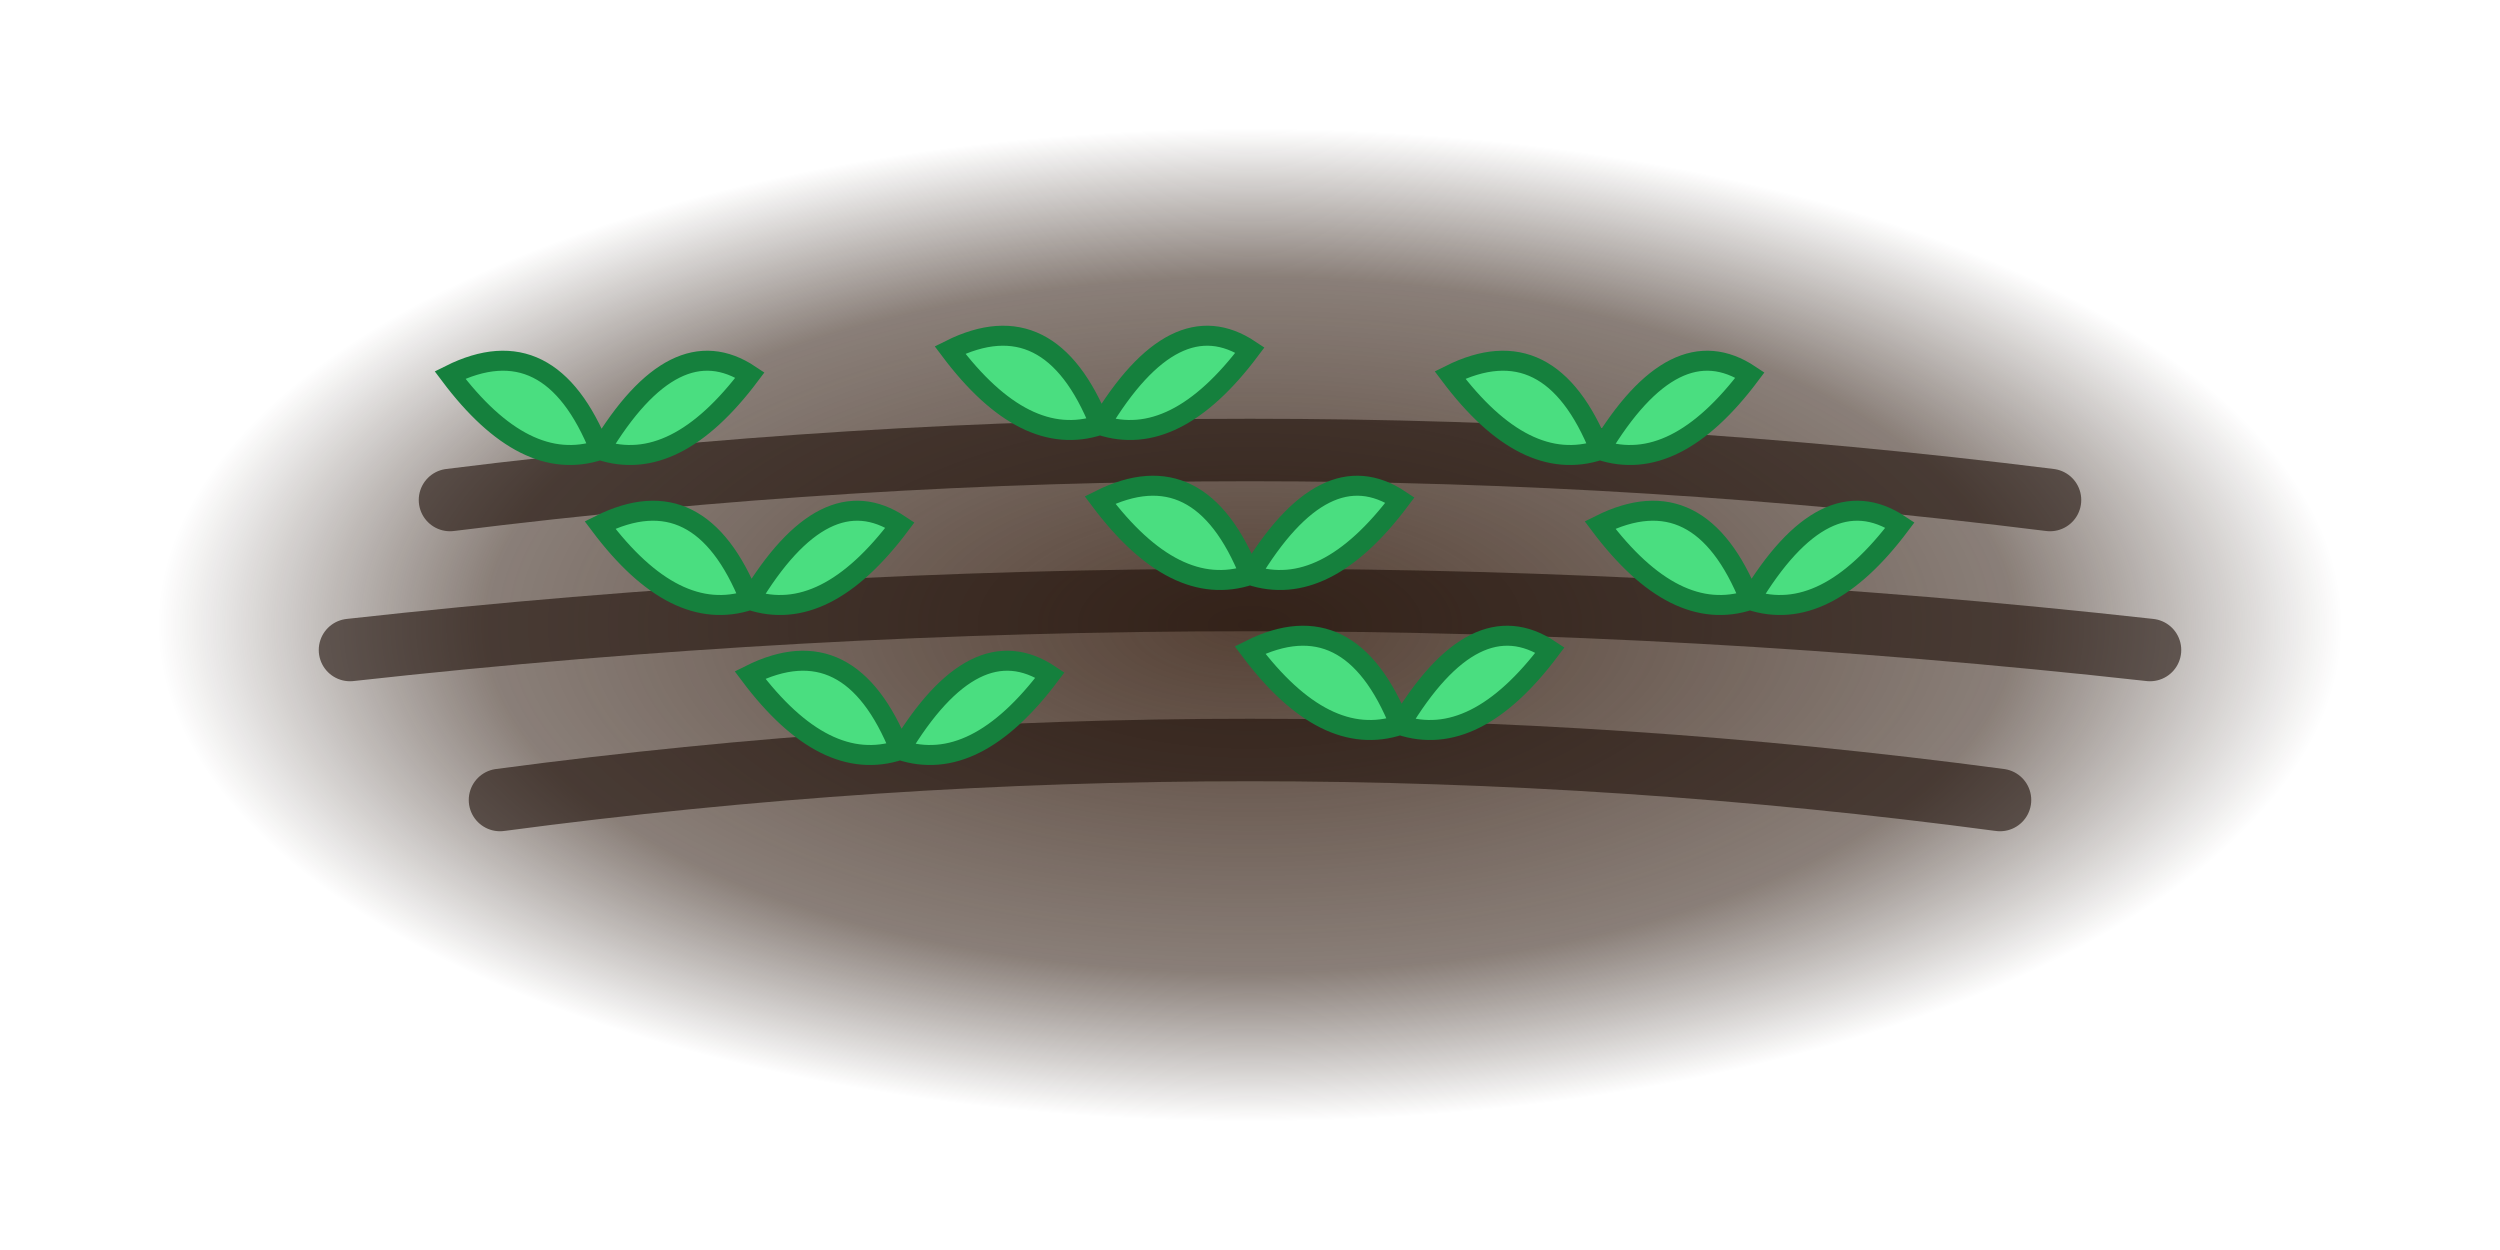
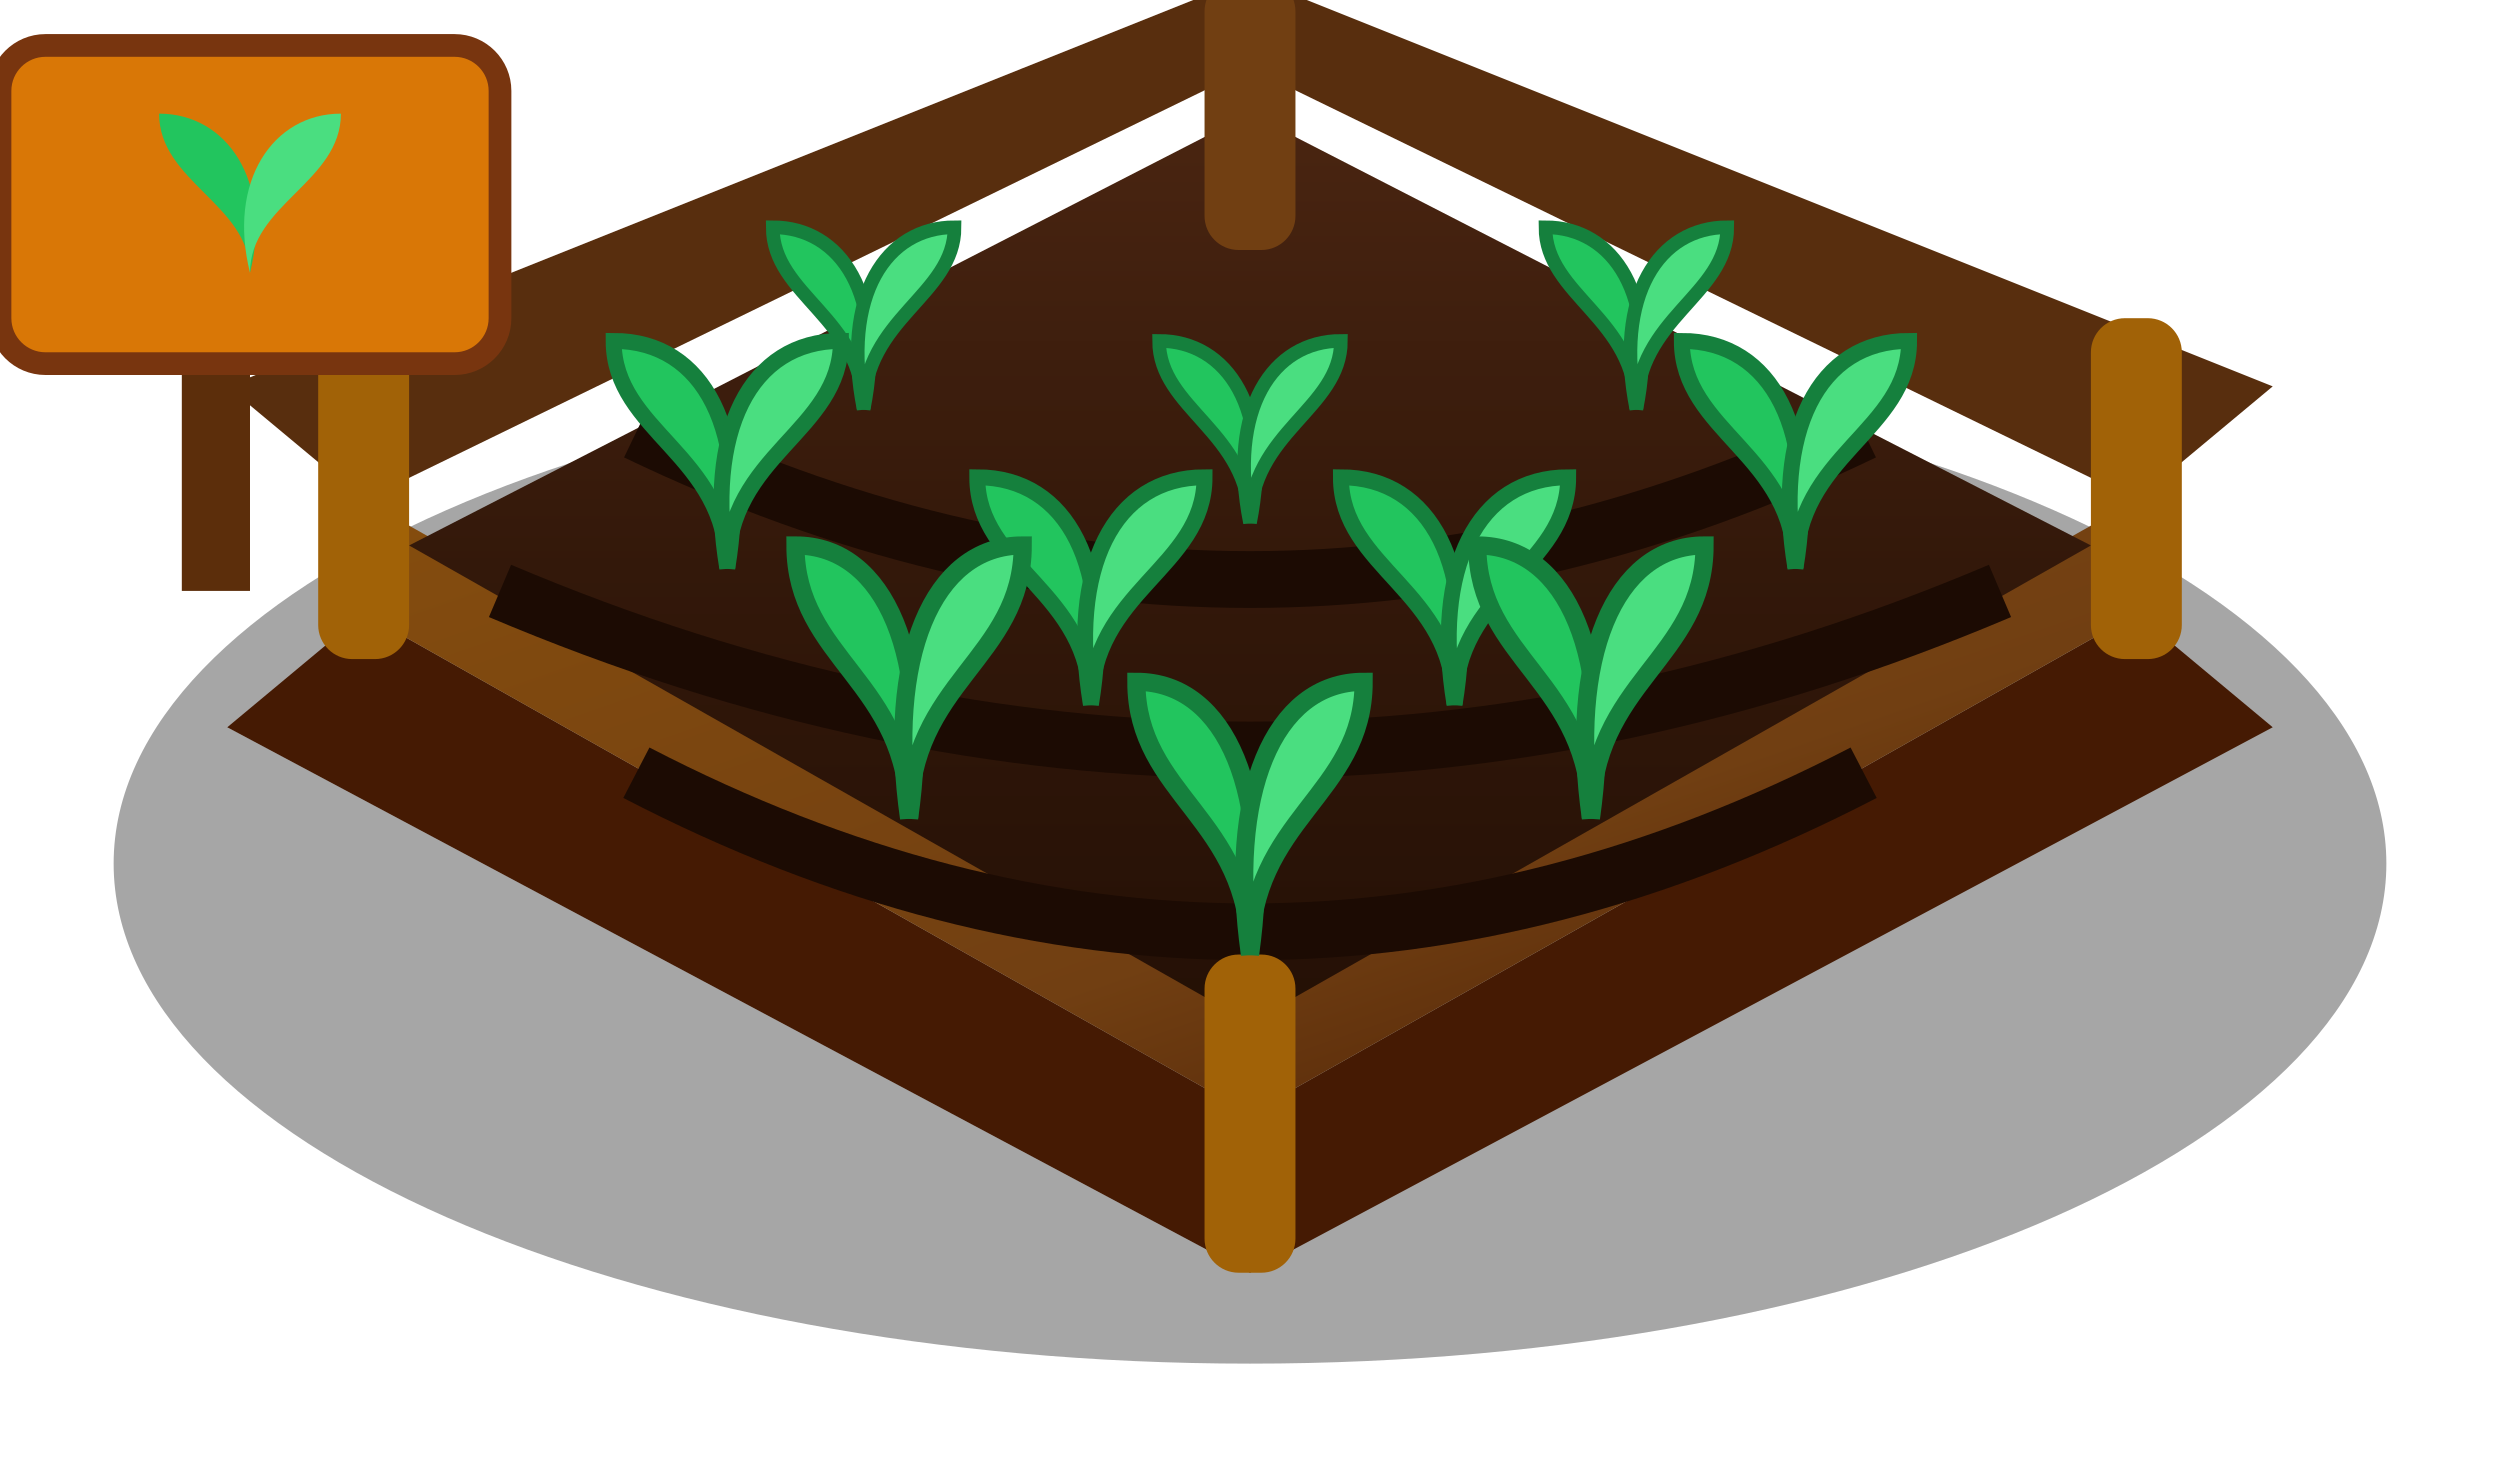
- <svg xmlns="http://www.w3.org/2000/svg" viewBox="0 0 100 50" width="100" height="50">
+ <svg xmlns="http://www.w3.org/2000/svg" viewBox="0 0 110 65" width="110" height="65">
  <defs>
-     <radialGradient id="terraOrganicaB" cx="50%" cy="50%" r="50%">
-       <stop offset="0%" stop-color="#382012" stop-opacity="0.85" />
-       <stop offset="70%" stop-color="#2a160a" stop-opacity="0.55" />
-       <stop offset="100%" stop-color="#1c0e06" stop-opacity="0" />
-     </radialGradient>
+     <linearGradient id="terraRicaB" x1="0%" y1="0%" x2="0%" y2="100%">
+       <stop offset="0%" stop-color="#4a2511" />
+       <stop offset="50%" stop-color="#33180a" />
+       <stop offset="100%" stop-color="#241005" />
+     </linearGradient>
+     <linearGradient id="toraMadeiraB" x1="0%" y1="0%" x2="100%" y2="100%">
+       <stop offset="0%" stop-color="#854d0e" />
+       <stop offset="60%" stop-color="#713f12" />
+       <stop offset="100%" stop-color="#451a03" />
+     </linearGradient>
  </defs>
-   <ellipse cx="50" cy="25" rx="44" ry="20" fill="url(#terraOrganicaB)" />
-   <path d="M18,20 Q50,16 82,20" stroke="#1c0e06" stroke-width="2.5" stroke-linecap="round" fill="none" opacity="0.6" />
-   <path d="M14,26 Q50,22 86,26" stroke="#1c0e06" stroke-width="2.5" stroke-linecap="round" fill="none" opacity="0.6" />
-   <path d="M20,32 Q50,28 80,32" stroke="#1c0e06" stroke-width="2.5" stroke-linecap="round" fill="none" opacity="0.6" />
-   <g fill="#4ade80" stroke="#15803d" stroke-width="0.8">
-     <path d="M24,18 Q22,13 18,15 Q21,19 24,18 Q27,13 30,15 Q27,19 24,18 Z" />
-     <path d="M44,17 Q42,12 38,14 Q41,18 44,17 Q47,12 50,14 Q47,18 44,17 Z" />
-     <path d="M64,18 Q62,13 58,15 Q61,19 64,18 Q67,13 70,15 Q67,19 64,18 Z" />
-     <path d="M30,24 Q28,19 24,21 Q27,25 30,24 Q33,19 36,21 Q33,25 30,24 Z" />
-     <path d="M50,23 Q48,18 44,20 Q47,24 50,23 Q53,18 56,20 Q53,24 50,23 Z" />
-     <path d="M70,24 Q68,19 64,21 Q67,25 70,24 Q73,19 76,21 Q73,25 70,24 Z" />
-     <path d="M36,30 Q34,25 30,27 Q33,31 36,30 Q39,25 42,27 Q39,31 36,30 Z" />
-     <path d="M56,29 Q54,24 50,26 Q53,30 56,29 Q59,24 62,26 Q59,30 56,29 Z" />
+   <ellipse cx="55" cy="38" rx="50" ry="22" fill="#000000" opacity="0.35" />
+   <polygon points="10,32 55,56 100,32 94,27 55,49 16,27" fill="#451a03" />
+   <polygon points="16,27 55,49 94,27 94,22 55,44 16,22" fill="url(#toraMadeiraB)" />
+   <polygon points="16,22 55,3 94,22 100,17 55,-1 10,17" fill="#582e0e" />
+   <polygon points="18,24 55,45 92,24 55,5" fill="url(#terraRicaB)" />
+   <path d="M28,19 Q55,32 82,19" stroke="#1c0b03" stroke-width="2.5" fill="none" />
+   <path d="M22,26 Q55,40 88,26" stroke="#1c0b03" stroke-width="2.5" fill="none" />
+   <path d="M28,34 Q55,48 82,34" stroke="#1c0b03" stroke-width="2.5" fill="none" />
+   <rect x="14" y="14" width="4" height="15" rx="1.5" fill="#a16207" />
+   <rect x="92" y="14" width="4" height="15" rx="1.5" fill="#a16207" />
+   <rect x="53" y="-1" width="4" height="12" rx="1.5" fill="#713f12" />
+   <rect x="53" y="42" width="4" height="14" rx="1.5" fill="#a16207" />
+   <g fill="#22c55e" stroke="#15803d" stroke-width="0.6">
+     <path d="M38,18 C38,14 34,13 34,10 C37,10 39,13 38,18 Z" />
+     <path d="M38,18 C38,14 42,13 42,10 C39,10 37,13 38,18 Z" fill="#4ade80" />
+     <path d="M55,23 C55,19 51,18 51,15 C54,15 56,18 55,23 Z" />
+     <path d="M55,23 C55,19 59,18 59,15 C56,15 54,18 55,23 Z" fill="#4ade80" />
+     <path d="M72,18 C72,14 68,13 68,10 C71,10 73,13 72,18 Z" />
+     <path d="M72,18 C72,14 76,13 76,10 C73,10 71,13 72,18 Z" fill="#4ade80" />
  </g>
+   <g fill="#22c55e" stroke="#15803d" stroke-width="0.7">
+     <path d="M32,25 C32,20 27,19 27,15 C31,15 33,19 32,25 Z" />
+     <path d="M32,25 C32,20 37,19 37,15 C33,15 31,19 32,25 Z" fill="#4ade80" />
+     <path d="M48,31 C48,26 43,25 43,21 C47,21 49,25 48,31 Z" />
+     <path d="M48,31 C48,26 53,25 53,21 C49,21 47,25 48,31 Z" fill="#4ade80" />
+     <path d="M64,31 C64,26 59,25 59,21 C63,21 65,25 64,31 Z" />
+     <path d="M64,31 C64,26 69,25 69,21 C65,21 63,25 64,31 Z" fill="#4ade80" />
+     <path d="M79,25 C79,20 74,19 74,15 C78,15 80,19 79,25 Z" />
+     <path d="M79,25 C79,20 84,19 84,15 C80,15 78,19 79,25 Z" fill="#4ade80" />
+   </g>
+   <g fill="#22c55e" stroke="#15803d" stroke-width="0.8">
+     <path d="M40,36 C40,30 35,29 35,24 C39,24 41,29 40,36 Z" />
+     <path d="M40,36 C40,30 45,29 45,24 C41,24 39,29 40,36 Z" fill="#4ade80" />
+     <path d="M55,42 C55,36 50,35 50,30 C54,30 56,35 55,42 Z" />
+     <path d="M55,42 C55,36 60,35 60,30 C56,30 54,35 55,42 Z" fill="#4ade80" />
+     <path d="M70,36 C70,30 65,29 65,24 C69,24 71,29 70,36 Z" />
+     <path d="M70,36 C70,30 75,29 75,24 C71,24 69,29 70,36 Z" fill="#4ade80" />
+   </g>
+   <rect x="8" y="2" width="3" height="24" fill="#5c2e0b" />
+   <rect x="0" y="2" width="22" height="14" rx="2" fill="#d97706" stroke="#78350f" stroke-width="1" />
+   <path d="M11,12 C11,9 7,8 7,5 C10,5 12,8 11,12 Z" fill="#22c55e" />
+   <path d="M11,12 C11,9 15,8 15,5 C12,5 10,8 11,12 Z" fill="#4ade80" />
</svg>
